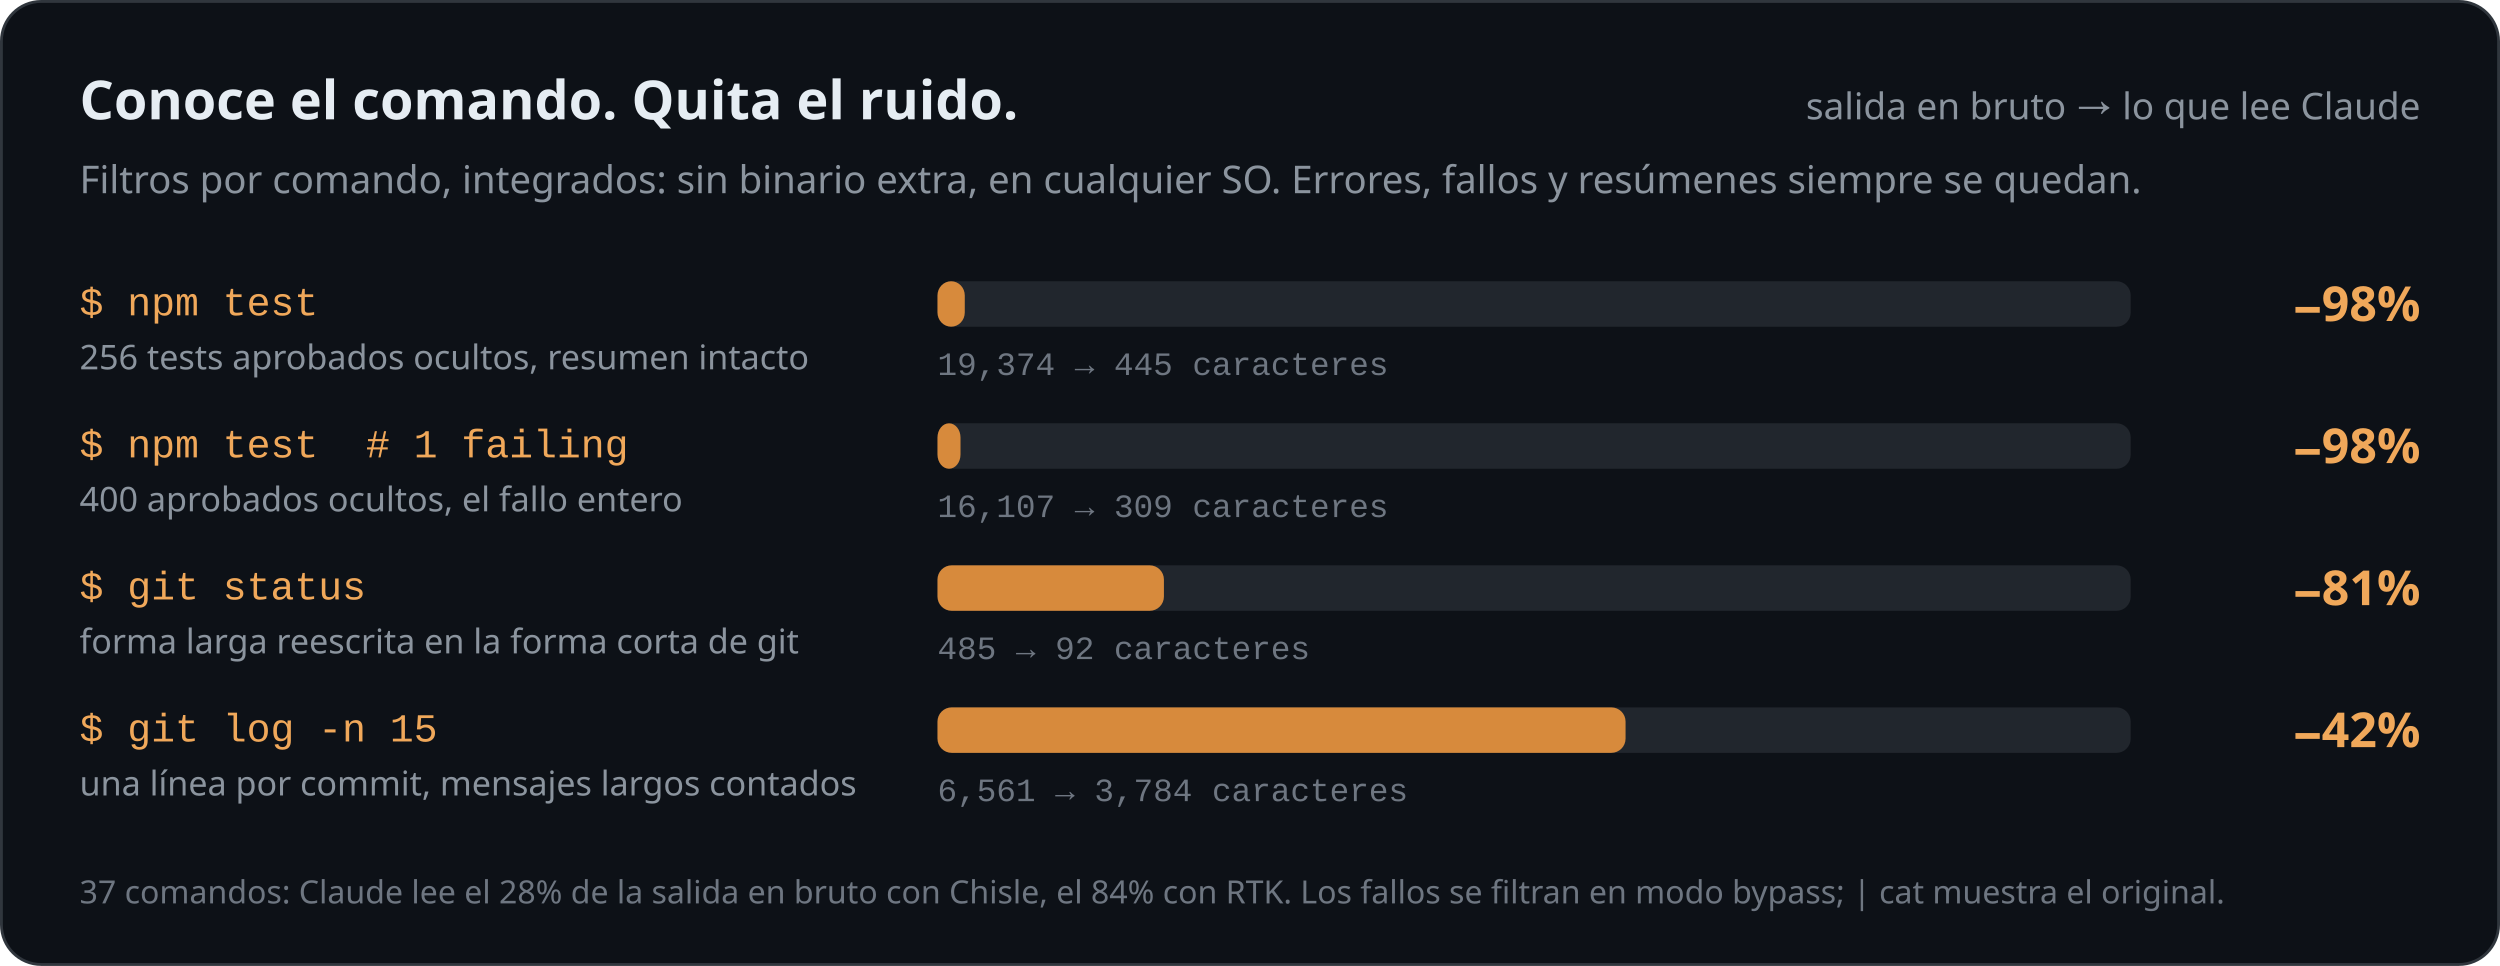
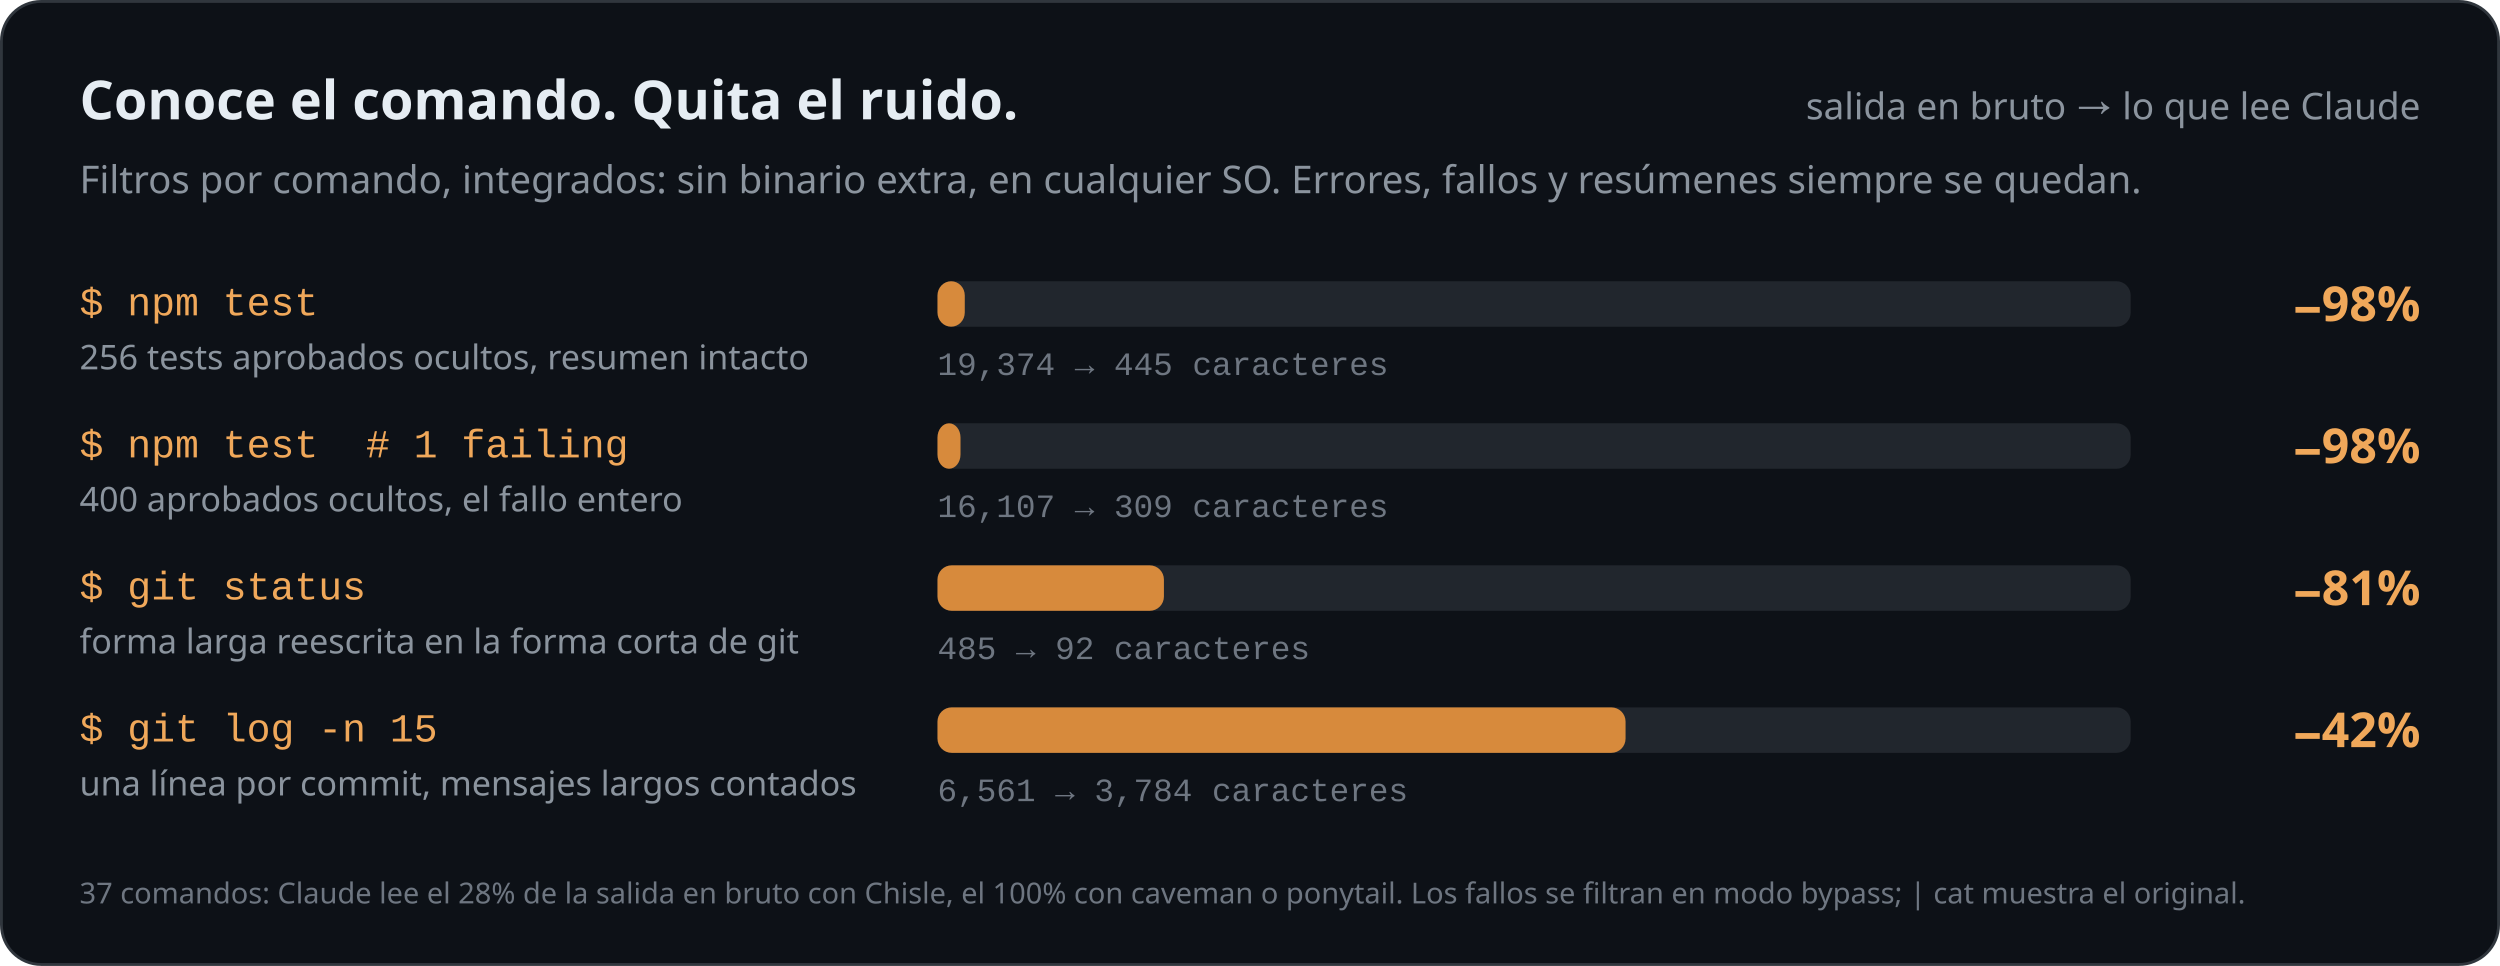
- <svg xmlns="http://www.w3.org/2000/svg" width="880" height="340" viewBox="0 0 880 340" font-family="-apple-system,BlinkMacSystemFont,'Segoe UI','Noto Sans',Helvetica,Arial,sans-serif" xml:space="preserve" role="img" aria-label="Command-aware filters on real output, raw characters to what Claude reads: npm test 19,374 to 445 (98% less), a failing npm test 16,107 to 309 (98% less), git status 485 to 92 (81% less), git log -n 15 6,561 to 3,784 (42% less). Across 37 commands Claude reads 28% of the raw output with Chisle and 84% with RTK. Errors, failures and summaries always stay.">
+ <svg xmlns="http://www.w3.org/2000/svg" width="880" height="340" viewBox="0 0 880 340" font-family="-apple-system,BlinkMacSystemFont,'Segoe UI','Noto Sans',Helvetica,Arial,sans-serif" xml:space="preserve" role="img" aria-label="Command-aware filters on real output, raw characters to what Claude reads: npm test 19,374 to 445 (98% less), a failing npm test 16,107 to 309 (98% less), git status 485 to 92 (81% less), git log -n 15 6,561 to 3,784 (42% less). Across 37 commands Claude reads 28% of the raw output with Chisle and 100% with caveman or ponytail, which never touch tool output. Errors, failures and summaries always stay.">
  <rect x="0.5" y="0.5" width="879" height="339" rx="14" fill="#0d1117" stroke="#30363d" />
  <text x="28" y="42" font-size="19" font-weight="700" fill="#e6edf3">Conoce el comando. Quita el ruido.</text>
  <text x="852" y="42" font-size="13" fill="#8b949e" text-anchor="end">salida en bruto → lo que lee Claude</text>
  <text x="28" y="68" font-size="13.5" fill="#8b949e">Filtros por comando, integrados: sin binario extra, en cualquier SO. Errores, fallos y resúmenes siempre se quedan.</text>
  <text x="28" y="111" font-family="ui-monospace,SFMono-Regular,'SF Mono',Menlo,Consolas,'Liberation Mono',monospace" font-size="14" fill="#f0a85a">$ npm test</text>
  <text x="28" y="130" font-size="12" fill="#8b949e">256 tests aprobados ocultos, resumen intacto</text>
  <rect x="330" y="99" width="420" height="16" rx="5" fill="#484f58" fill-opacity="0.35" />
  <rect x="330" y="99" width="9.6" height="16" rx="5" fill="#d78a3c">
    <animate attributeName="width" values="420;420;9.6;9.6;420;420" keyTimes="0;0.089;0.2;0.944;0.983;1" dur="9s" repeatCount="indefinite" calcMode="spline" keySplines="0.4 0 0.2 1;0.4 0 0.2 1;0.4 0 0.2 1;0.4 0 0.2 1;0.4 0 0.2 1" />
  </rect>
  <text x="330" y="132" font-family="ui-monospace,SFMono-Regular,'SF Mono',Menlo,Consolas,'Liberation Mono',monospace" font-size="11.5" fill="#6e7681">19,374 → 445 caracteres</text>
  <text x="852" y="113" font-size="17" font-weight="700" fill="#f0a85a" text-anchor="end">
    <animate attributeName="opacity" values="0;0;1;1;0;0" keyTimes="0;0.2;0.222;0.944;0.967;1" dur="9s" repeatCount="indefinite" />−98%</text>
  <text x="28" y="161" font-family="ui-monospace,SFMono-Regular,'SF Mono',Menlo,Consolas,'Liberation Mono',monospace" font-size="14" fill="#f0a85a">$ npm test  # 1 failing</text>
  <text x="28" y="180" font-size="12" fill="#8b949e">400 aprobados ocultos, el fallo entero</text>
  <rect x="330" y="149" width="420" height="16" rx="5" fill="#484f58" fill-opacity="0.35" />
  <rect x="330" y="149" width="8.1" height="16" rx="5" fill="#d78a3c">
    <animate attributeName="width" values="420;420;8.1;8.1;420;420" keyTimes="0;0.139;0.25;0.944;0.983;1" dur="9s" repeatCount="indefinite" calcMode="spline" keySplines="0.4 0 0.2 1;0.4 0 0.2 1;0.4 0 0.2 1;0.4 0 0.2 1;0.4 0 0.2 1" />
  </rect>
  <text x="330" y="182" font-family="ui-monospace,SFMono-Regular,'SF Mono',Menlo,Consolas,'Liberation Mono',monospace" font-size="11.5" fill="#6e7681">16,107 → 309 caracteres</text>
  <text x="852" y="163" font-size="17" font-weight="700" fill="#f0a85a" text-anchor="end">
    <animate attributeName="opacity" values="0;0;1;1;0;0" keyTimes="0;0.25;0.272;0.944;0.967;1" dur="9s" repeatCount="indefinite" />−98%</text>
  <text x="28" y="211" font-family="ui-monospace,SFMono-Regular,'SF Mono',Menlo,Consolas,'Liberation Mono',monospace" font-size="14" fill="#f0a85a">$ git status</text>
  <text x="28" y="230" font-size="12" fill="#8b949e">forma larga reescrita en la forma corta de git</text>
  <rect x="330" y="199" width="420" height="16" rx="5" fill="#484f58" fill-opacity="0.35" />
  <rect x="330" y="199" width="79.7" height="16" rx="5" fill="#d78a3c">
    <animate attributeName="width" values="420;420;79.7;79.7;420;420" keyTimes="0;0.189;0.3;0.944;0.983;1" dur="9s" repeatCount="indefinite" calcMode="spline" keySplines="0.4 0 0.2 1;0.4 0 0.2 1;0.4 0 0.2 1;0.4 0 0.2 1;0.4 0 0.2 1" />
  </rect>
  <text x="330" y="232" font-family="ui-monospace,SFMono-Regular,'SF Mono',Menlo,Consolas,'Liberation Mono',monospace" font-size="11.5" fill="#6e7681">485 → 92 caracteres</text>
  <text x="852" y="213" font-size="17" font-weight="700" fill="#f0a85a" text-anchor="end">
    <animate attributeName="opacity" values="0;0;1;1;0;0" keyTimes="0;0.3;0.322;0.944;0.967;1" dur="9s" repeatCount="indefinite" />−81%</text>
  <text x="28" y="261" font-family="ui-monospace,SFMono-Regular,'SF Mono',Menlo,Consolas,'Liberation Mono',monospace" font-size="14" fill="#f0a85a">$ git log -n 15</text>
  <text x="28" y="280" font-size="12" fill="#8b949e">una línea por commit, mensajes largos contados</text>
  <rect x="330" y="249" width="420" height="16" rx="5" fill="#484f58" fill-opacity="0.35" />
  <rect x="330" y="249" width="242.2" height="16" rx="5" fill="#d78a3c">
    <animate attributeName="width" values="420;420;242.2;242.2;420;420" keyTimes="0;0.239;0.35;0.944;0.983;1" dur="9s" repeatCount="indefinite" calcMode="spline" keySplines="0.4 0 0.2 1;0.4 0 0.2 1;0.4 0 0.2 1;0.4 0 0.2 1;0.4 0 0.2 1" />
  </rect>
  <text x="330" y="282" font-family="ui-monospace,SFMono-Regular,'SF Mono',Menlo,Consolas,'Liberation Mono',monospace" font-size="11.5" fill="#6e7681">6,561 → 3,784 caracteres</text>
  <text x="852" y="263" font-size="17" font-weight="700" fill="#f0a85a" text-anchor="end">
    <animate attributeName="opacity" values="0;0;1;1;0;0" keyTimes="0;0.35;0.372;0.944;0.967;1" dur="9s" repeatCount="indefinite" />−42%</text>
-   <text x="28" y="318" font-size="11.3" fill="#6e7681">37 comandos: Claude lee el 28% de la salida en bruto con Chisle, el 84% con RTK. Los fallos se filtran en modo bypass; | cat muestra el original.</text>
+   <text x="28" y="318" font-size="10.2" fill="#6e7681">37 comandos: Claude lee el 28% de la salida en bruto con Chisle, el 100% con caveman o ponytail. Los fallos se filtran en modo bypass; | cat muestra el original.</text>
</svg>
